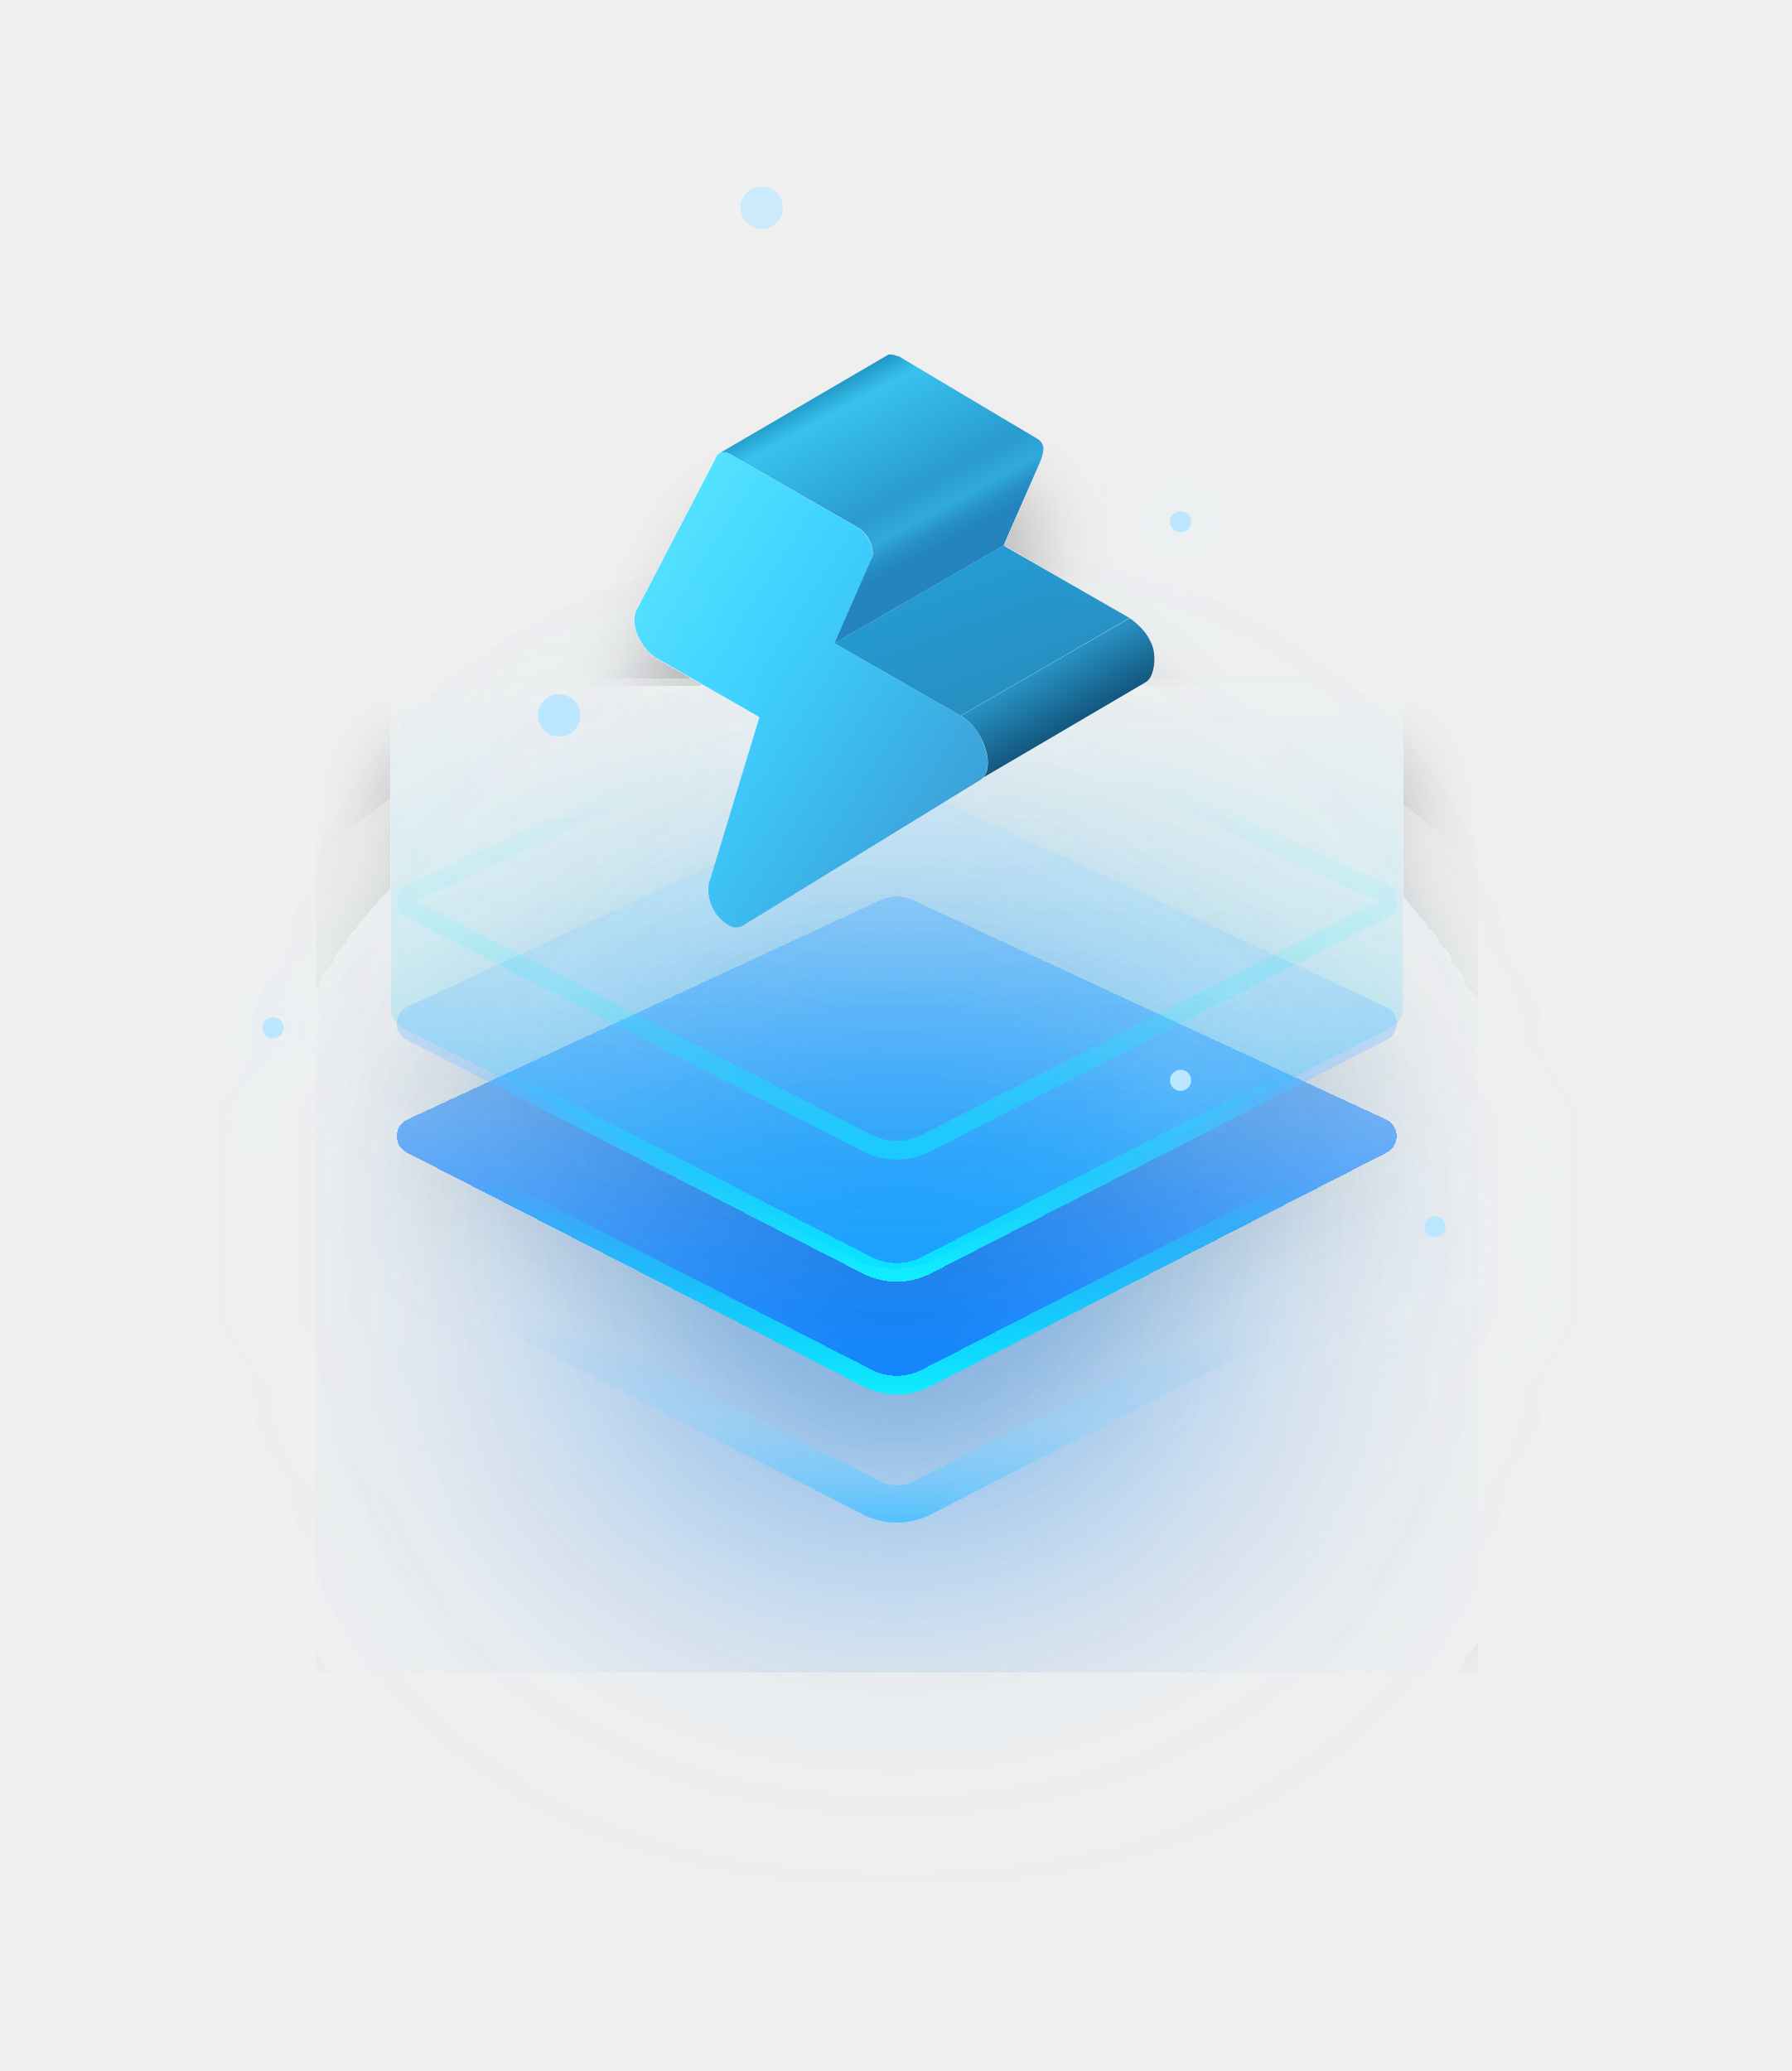
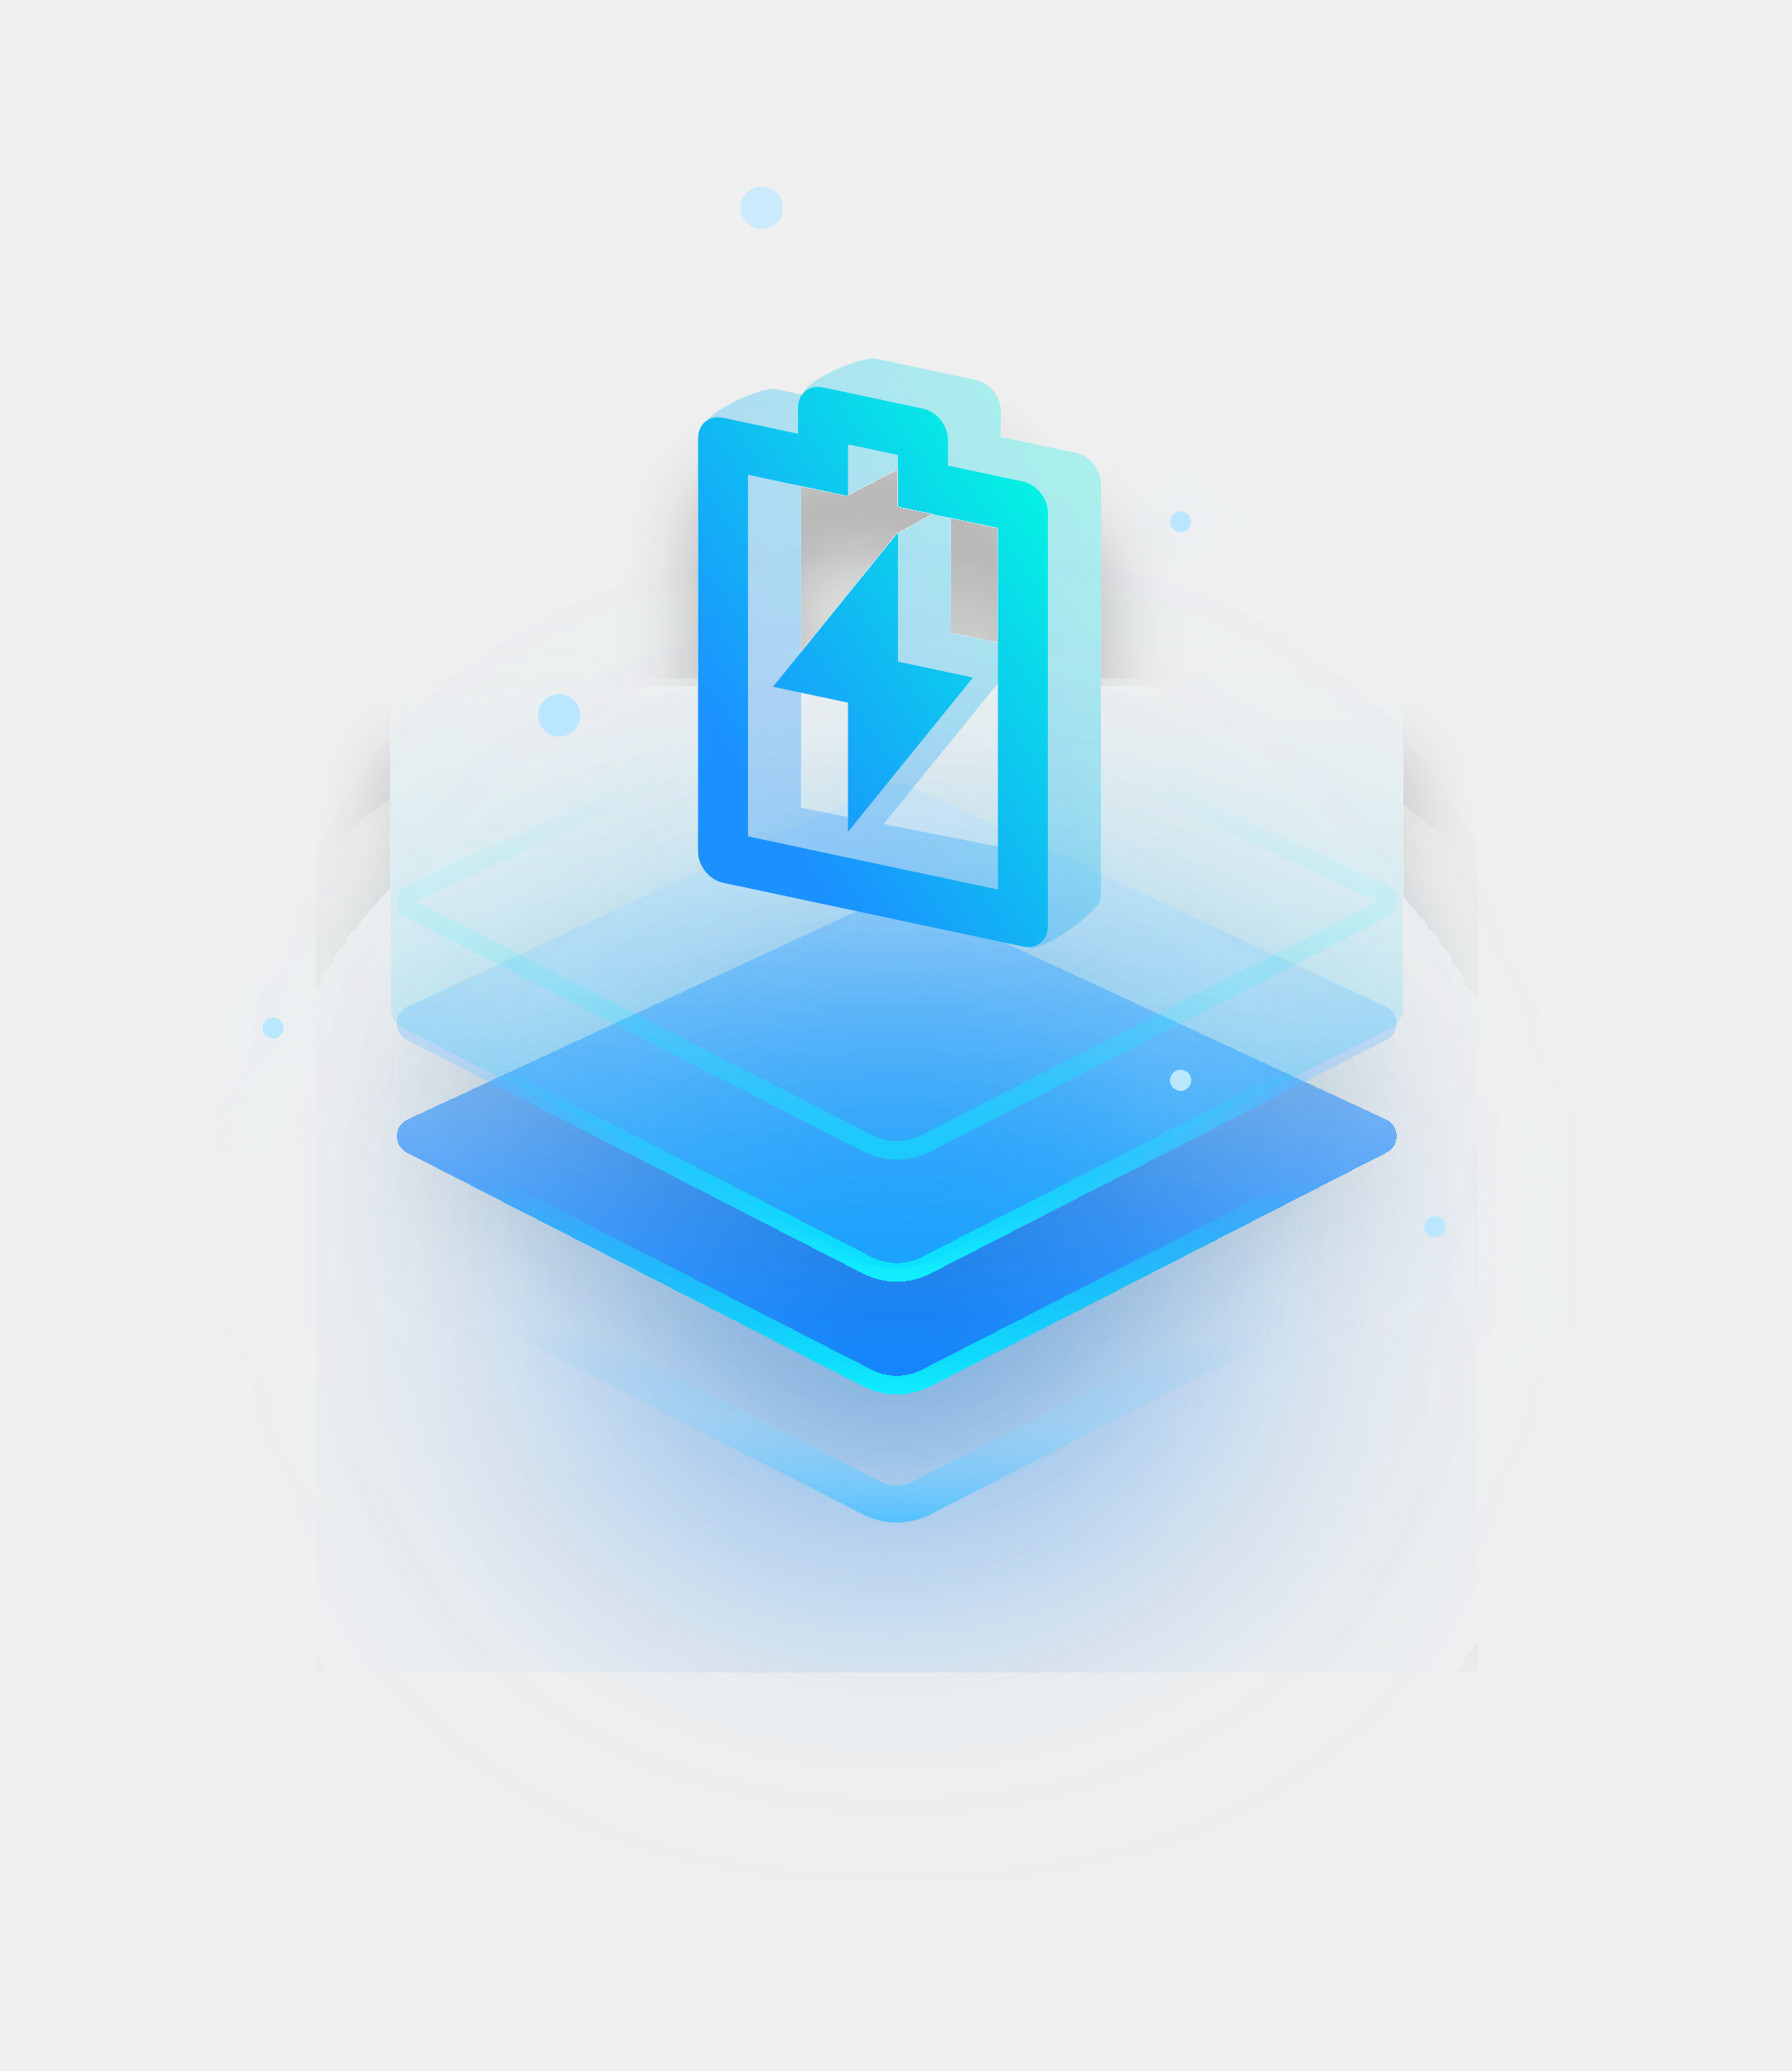
<svg xmlns="http://www.w3.org/2000/svg" width="96" height="111" viewBox="0 0 96 111" fill="none">
-   <g filter="url(#filter0_f_321_1898)">
+   <g filter="url(#filter0_f_364_2145)">
    <ellipse cx="48.108" cy="65.185" rx="12.159" ry="13.095" fill="#53B7FF" fill-opacity="0.3" />
  </g>
-   <g filter="url(#filter1_f_321_1898)">
-     <ellipse cx="48.107" cy="65.185" rx="11.224" ry="12.159" fill="#53B7FF" fill-opacity="0.4" />
+   <g filter="url(#filter1_f_364_2145)">
+     <ellipse cx="48.108" cy="65.185" rx="11.224" ry="12.159" fill="#53B7FF" fill-opacity="0.4" />
  </g>
-   <g filter="url(#filter2_d_321_1898)">
-     <g filter="url(#filter3_f_321_1898)">
-       <path d="M32.848 72.316C32.126 72 32.046 71.007 32.708 70.579L46.765 61.485C47.419 61.062 48.261 61.062 48.915 61.485L62.973 70.579C63.635 71.007 63.555 72 62.833 72.316L49.031 78.361C48.272 78.693 47.408 78.693 46.65 78.361L32.848 72.316Z" fill="#0A6BDD" />
+   <g filter="url(#filter2_d_364_2145)">
+     <g filter="url(#filter3_f_364_2145)">
+       <path d="M32.849 72.316C32.127 72 32.047 71.007 32.708 70.579L46.766 61.485C47.42 61.062 48.262 61.062 48.916 61.485L62.974 70.579C63.636 71.007 63.556 72 62.834 72.316L49.032 78.361C48.273 78.693 47.41 78.693 46.65 78.361L32.849 72.316Z" fill="#0A6BDD" />
    </g>
-     <g filter="url(#filter4_di_321_1898)">
-       <path d="M21.805 61.776C21.071 61.4 21.092 60.344 21.84 59.998L47.227 48.229C47.755 47.984 48.364 47.984 48.892 48.229L74.279 59.998C75.027 60.344 75.048 61.4 74.314 61.776L49.864 74.303C48.731 74.883 47.388 74.883 46.255 74.303L21.805 61.776Z" fill="url(#paint0_radial_321_1898)" shape-rendering="crispEdges" />
-       <path d="M22.033 61.331C21.67 61.145 21.68 60.623 22.05 60.451L47.438 48.682C47.832 48.499 48.287 48.499 48.682 48.682L74.069 60.451C74.439 60.623 74.449 61.145 74.087 61.331L49.636 73.858C48.646 74.365 47.473 74.365 46.483 73.858L22.033 61.331Z" stroke="url(#paint1_linear_321_1898)" shape-rendering="crispEdges" />
+     <g filter="url(#filter4_di_364_2145)">
+       <path d="M21.805 61.776C21.072 61.4 21.093 60.344 21.84 59.998L47.228 48.229C47.756 47.984 48.365 47.984 48.892 48.229L74.28 59.998C75.028 60.344 75.049 61.4 74.315 61.776L49.865 74.303C48.732 74.883 47.389 74.883 46.256 74.303L21.805 61.776Z" fill="url(#paint0_radial_364_2145)" shape-rendering="crispEdges" />
+       <path d="M22.033 61.331C21.671 61.145 21.681 60.623 22.051 60.451L47.438 48.682C47.833 48.499 48.288 48.499 48.682 48.682L74.07 60.451C74.44 60.623 74.45 61.145 74.087 61.331L49.637 73.858C48.647 74.365 47.474 74.365 46.484 73.858L22.033 61.331Z" stroke="url(#paint1_linear_364_2145)" shape-rendering="crispEdges" />
    </g>
-     <g filter="url(#filter5_di_321_1898)">
-       <path d="M21.805 55.734C21.071 55.359 21.092 54.303 21.84 53.956L47.227 42.187C47.755 41.943 48.364 41.943 48.892 42.187L74.279 53.956C75.027 54.303 75.048 55.359 74.314 55.734L49.864 68.261C48.731 68.842 47.388 68.842 46.255 68.261L21.805 55.734Z" fill="url(#paint2_radial_321_1898)" fill-opacity="0.2" shape-rendering="crispEdges" />
-       <path d="M22.033 55.289C21.67 55.104 21.68 54.581 22.05 54.41L47.438 42.641C47.832 42.458 48.287 42.458 48.682 42.641L74.069 54.41C74.439 54.581 74.449 55.104 74.087 55.289L49.636 67.816C48.646 68.323 47.473 68.323 46.483 67.816L22.033 55.289Z" stroke="url(#paint3_linear_321_1898)" shape-rendering="crispEdges" />
+     <g filter="url(#filter5_di_364_2145)">
+       <path d="M21.805 55.734C21.072 55.359 21.093 54.303 21.84 53.956L47.228 42.187C47.756 41.943 48.365 41.943 48.892 42.187L74.28 53.956C75.028 54.303 75.049 55.359 74.315 55.734L49.865 68.261C48.732 68.842 47.389 68.842 46.256 68.261L21.805 55.734Z" fill="url(#paint2_radial_364_2145)" fill-opacity="0.2" shape-rendering="crispEdges" />
+       <path d="M22.033 55.289C21.671 55.103 21.681 54.581 22.051 54.41L47.438 42.641C47.833 42.458 48.288 42.458 48.682 42.641L74.07 54.41C74.44 54.581 74.45 55.103 74.087 55.289L49.637 67.816C48.647 68.323 47.474 68.323 46.484 67.816L22.033 55.289Z" stroke="url(#paint3_linear_364_2145)" shape-rendering="crispEdges" />
    </g>
-     <path opacity="0.5" d="M22.033 48.74C21.67 48.554 21.68 48.032 22.05 47.861L47.438 36.092C47.832 35.909 48.287 35.909 48.682 36.092L74.069 47.861C74.439 48.032 74.449 48.554 74.087 48.74L49.636 61.267C48.646 61.774 47.473 61.774 46.483 61.267L22.033 48.74Z" stroke="url(#paint4_linear_321_1898)" />
-     <path d="M22.28 67.765L47.648 56.005C47.909 55.884 48.21 55.884 48.471 56.005L73.839 67.765L49.408 80.282C48.562 80.715 47.558 80.715 46.711 80.282L22.28 67.765Z" stroke="url(#paint5_linear_321_1898)" stroke-width="2" />
-     <path d="M75.165 16.546L75.185 54.163C75.185 54.533 74.905 54.902 74.365 55.184L49.969 67.567C48.87 68.13 47.11 68.13 46.01 67.567L21.775 55.184C21.235 54.902 20.955 54.55 20.955 54.181L20.935 16.563C20.935 18.335 75.165 18.392 75.165 16.546Z" fill="url(#paint6_linear_321_1898)" fill-opacity="0.3" />
-     <g clip-path="url(#clip0_321_1898)">
-       <path d="M44.719 34.48L53.78 29.241L60.534 33.123L51.479 38.362L44.719 34.48Z" fill="url(#paint7_linear_321_1898)" />
-       <path fill-rule="evenodd" clip-rule="evenodd" d="M48.189 19.109L55.528 23.478C56.107 23.766 55.904 24.313 55.778 24.653C55.764 24.69 55.751 24.725 55.74 24.757L55.693 24.784L55.741 24.757L53.781 29.241L44.719 34.48L46.499 30L46.742 29.862C46.753 29.833 46.762 29.802 46.769 29.772C46.777 29.7 46.777 29.627 46.769 29.554C46.763 29.474 46.75 29.395 46.73 29.318C46.708 29.235 46.68 29.153 46.647 29.075C46.613 28.993 46.575 28.914 46.531 28.838C46.485 28.762 46.433 28.689 46.377 28.62C46.32 28.551 46.258 28.487 46.19 28.428C46.125 28.37 46.054 28.319 45.978 28.275L39.14 24.348L38.967 24.271L38.819 24.239C38.73 24.228 38.64 24.246 38.562 24.29L47.623 19H47.816L48.003 19.054L48.189 19.109Z" fill="url(#paint8_linear_321_1898)" />
-       <mask id="mask0_321_1898" style="mask-type:luminance" maskUnits="userSpaceOnUse" x="51" y="33" width="11" height="9">
-         <path d="M51.48 38.362L60.541 33.123C61.826 33.865 62.469 36.021 61.588 36.571L52.527 41.81C53.427 41.26 52.771 39.104 51.48 38.362Z" fill="white" />
-       </mask>
-       <g mask="url(#mask0_321_1898)">
-         <path d="M51.48 38.362L60.547 33.123C60.547 33.123 61.376 33.712 61.665 34.352C61.955 34.991 61.924 35.821 61.633 36.335C61.571 36.431 61.487 36.512 61.389 36.571L52.636 41.708C52.957 41.388 52.957 40.428 52.662 39.757C52.367 39.085 51.48 38.362 51.48 38.362Z" fill="url(#paint9_linear_321_1898)" />
-       </g>
-       <path d="M45.972 28.281C46.563 28.62 46.942 29.561 46.685 29.996L44.725 34.473L51.479 38.362C52.765 39.104 53.407 41.26 52.527 41.81L39.783 49.627C39.663 49.689 39.528 49.717 39.393 49.706C39.258 49.696 39.128 49.649 39.019 49.569C38.653 49.343 38.361 49.017 38.178 48.63C37.994 48.243 37.927 47.812 37.984 47.388L40.702 38.433L35.201 35.279C34.301 34.761 33.723 33.36 34.134 32.669L38.421 24.437C38.556 24.207 38.832 24.175 39.134 24.348L45.972 28.281Z" fill="url(#paint10_linear_321_1898)" />
-     </g>
+     <path opacity="0.5" d="M22.033 48.74C21.671 48.554 21.681 48.032 22.051 47.861L47.438 36.092C47.833 35.909 48.288 35.909 48.682 36.092L74.07 47.861C74.44 48.032 74.45 48.554 74.087 48.74L49.637 61.267C48.647 61.774 47.474 61.774 46.484 61.267L22.033 48.74Z" stroke="url(#paint4_linear_364_2145)" />
+     <path d="M22.281 67.765L47.648 56.005C47.91 55.884 48.211 55.884 48.472 56.005L73.84 67.765L49.409 80.281C48.562 80.715 47.558 80.715 46.712 80.281L22.281 67.765Z" stroke="url(#paint5_linear_364_2145)" stroke-width="2" />
+     <path d="M75.165 16.546L75.185 54.163C75.185 54.533 74.905 54.902 74.365 55.183L49.969 67.567C48.87 68.13 47.11 68.13 46.01 67.567L21.775 55.183C21.235 54.902 20.955 54.55 20.955 54.181L20.935 16.563C20.935 18.335 75.165 18.392 75.165 16.546Z" fill="url(#paint6_linear_364_2145)" fill-opacity="0.3" />
+     <path d="M50.965 33.924L54.983 34.778L47.35 44.164L45.93 43.884L48.286 36.123L44.268 35.269L48.131 28.594L50.965 27.002V33.924ZM48.286 25.048L45.433 26.535L42.929 23.909V43.291L55.515 45.775V26.677L50.545 25.612L50.19 22.772L48.286 22.279V25.048ZM45.608 21.71L43.045 21.165C43.045 20.401 46.207 19.069 46.947 19.226L52.304 20.364C53.044 20.522 53.643 21.269 53.643 22.034V23.418L57.661 24.272C58.401 24.429 59.001 25.176 59.001 25.941V48.092C59.001 48.856 55.899 50.973 55.16 50.815L41.59 45.775C40.85 45.618 39.185 45.19 39.185 44.426L37.766 22.849C37.766 22.084 40.85 20.699 41.59 20.856L45.608 21.71Z" fill="url(#paint7_linear_364_2145)" fill-opacity="0.3" />
+     <path d="M48.124 35.462L52.142 36.316L45.446 44.584V37.662L41.428 36.808L48.124 28.54V35.462ZM45.446 26.586L40.089 25.448V44.83L53.482 47.676V28.294L48.124 27.156V24.387L45.446 23.817V26.586ZM42.767 23.248V21.864C42.767 21.099 43.367 20.607 44.107 20.764L49.464 21.903C50.203 22.06 50.803 22.807 50.803 23.572V24.956L54.821 25.81C55.561 25.967 56.16 26.715 56.16 27.479V49.63C56.16 50.395 55.561 50.887 54.821 50.73L38.749 47.314C38.01 47.156 37.41 46.409 37.41 45.645V23.494C37.41 22.729 38.01 22.237 38.749 22.394L42.767 23.248Z" fill="url(#paint8_linear_364_2145)" />
  </g>
  <g opacity="0.7">
-     <g filter="url(#filter6_f_321_1898)">
+     <g filter="url(#filter6_f_364_2145)">
      <circle cx="40.823" cy="11.134" r="1.134" fill="#BAE7FF" />
    </g>
    <circle cx="40.823" cy="11.134" r="1.134" fill="#BAE7FF" />
  </g>
-   <g filter="url(#filter7_f_321_1898)">
+   <g filter="url(#filter7_f_364_2145)">
    <circle cx="29.969" cy="38.344" r="1.134" fill="#BAE7FF" />
  </g>
  <circle cx="29.969" cy="38.344" r="1.134" fill="#BAE7FF" />
-   <g filter="url(#filter8_f_321_1898)">
+   <g filter="url(#filter8_f_364_2145)">
    <circle cx="63.272" cy="27.97" r="1.134" fill="#BAE7FF" />
  </g>
  <circle cx="63.271" cy="27.97" r="0.567" fill="#BAE7FF" />
-   <g filter="url(#filter9_f_321_1898)">
+   <g filter="url(#filter9_f_364_2145)">
    <circle cx="63.272" cy="57.901" r="1.134" fill="#BAE7FF" />
  </g>
  <circle cx="63.272" cy="57.901" r="0.567" fill="#BAE7FF" />
-   <g filter="url(#filter10_f_321_1898)">
+   <g filter="url(#filter10_f_364_2145)">
    <circle cx="76.366" cy="66.319" r="1.134" fill="#BAE7FF" />
  </g>
  <circle cx="76.903" cy="65.752" r="0.567" fill="#BAE7FF" />
-   <g filter="url(#filter11_f_321_1898)">
+   <g filter="url(#filter11_f_364_2145)">
    <circle cx="14.634" cy="55.095" r="1.134" fill="#BAE7FF" />
  </g>
  <circle cx="14.633" cy="55.095" r="0.567" fill="#BAE7FF" />
  <defs>
-     <filter id="filter0_f_321_1898" x="5.948" y="22.09" width="84.319" height="86.189" filterUnits="userSpaceOnUse" color-interpolation-filters="sRGB">
+     <filter id="filter0_f_364_2145" x="5.948" y="22.09" width="84.318" height="86.189" filterUnits="userSpaceOnUse" color-interpolation-filters="sRGB">
      <feFlood flood-opacity="0" result="BackgroundImageFix" />
      <feBlend mode="normal" in="SourceGraphic" in2="BackgroundImageFix" result="shape" />
-       <feGaussianBlur stdDeviation="15" result="effect1_foregroundBlur_321_1898" />
+       <feGaussianBlur stdDeviation="15" result="effect1_foregroundBlur_364_2145" />
    </filter>
-     <filter id="filter1_f_321_1898" x="6.883" y="23.026" width="82.448" height="84.319" filterUnits="userSpaceOnUse" color-interpolation-filters="sRGB">
+     <filter id="filter1_f_364_2145" x="6.884" y="23.026" width="82.448" height="84.319" filterUnits="userSpaceOnUse" color-interpolation-filters="sRGB">
      <feFlood flood-opacity="0" result="BackgroundImageFix" />
      <feBlend mode="normal" in="SourceGraphic" in2="BackgroundImageFix" result="shape" />
-       <feGaussianBlur stdDeviation="15" result="effect1_foregroundBlur_321_1898" />
+       <feGaussianBlur stdDeviation="15" result="effect1_foregroundBlur_364_2145" />
    </filter>
-     <filter id="filter2_d_321_1898" x="16.935" y="16.546" width="62.249" height="73.061" filterUnits="userSpaceOnUse" color-interpolation-filters="sRGB">
+     <filter id="filter2_d_364_2145" x="16.935" y="16.546" width="62.25" height="73.061" filterUnits="userSpaceOnUse" color-interpolation-filters="sRGB">
      <feFlood flood-opacity="0" result="BackgroundImageFix" />
      <feColorMatrix in="SourceAlpha" type="matrix" values="0 0 0 0 0 0 0 0 0 0 0 0 0 0 0 0 0 0 127 0" result="hardAlpha" />
      <feOffset dy="4" />
      <feGaussianBlur stdDeviation="2" />
      <feComposite in2="hardAlpha" operator="out" />
      <feColorMatrix type="matrix" values="0 0 0 0 0 0 0 0 0 0 0 0 0 0 0 0 0 0 0.25 0" />
-       <feBlend mode="normal" in2="BackgroundImageFix" result="effect1_dropShadow_321_1898" />
-       <feBlend mode="normal" in="SourceGraphic" in2="effect1_dropShadow_321_1898" result="shape" />
+       <feBlend mode="normal" in2="BackgroundImageFix" result="effect1_dropShadow_364_2145" />
+       <feBlend mode="normal" in="SourceGraphic" in2="effect1_dropShadow_364_2145" result="shape" />
    </filter>
-     <filter id="filter3_f_321_1898" x="0.595" y="29.507" width="94.491" height="80.764" filterUnits="userSpaceOnUse" color-interpolation-filters="sRGB">
+     <filter id="filter3_f_364_2145" x="0.596" y="29.507" width="94.49" height="80.764" filterUnits="userSpaceOnUse" color-interpolation-filters="sRGB">
      <feFlood flood-opacity="0" result="BackgroundImageFix" />
      <feBlend mode="normal" in="SourceGraphic" in2="BackgroundImageFix" result="shape" />
-       <feGaussianBlur stdDeviation="15.83" result="effect1_foregroundBlur_321_1898" />
+       <feGaussianBlur stdDeviation="15.83" result="effect1_foregroundBlur_364_2145" />
    </filter>
-     <filter id="filter4_di_321_1898" x="15.33" y="44.088" width="65.459" height="38.566" filterUnits="userSpaceOnUse" color-interpolation-filters="sRGB">
+     <filter id="filter4_di_364_2145" x="15.331" y="44.087" width="65.459" height="38.566" filterUnits="userSpaceOnUse" color-interpolation-filters="sRGB">
      <feFlood flood-opacity="0" result="BackgroundImageFix" />
      <feColorMatrix in="SourceAlpha" type="matrix" values="0 0 0 0 0 0 0 0 0 0 0 0 0 0 0 0 0 0 127 0" result="hardAlpha" />
      <feOffset dy="1.979" />
      <feGaussianBlur stdDeviation="2.968" />
      <feComposite in2="hardAlpha" operator="out" />
      <feColorMatrix type="matrix" values="0 0 0 0 0.018 0 0 0 0 0.126 0 0 0 0 0.204 0 0 0 0.1 0" />
-       <feBlend mode="normal" in2="BackgroundImageFix" result="effect1_dropShadow_321_1898" />
-       <feBlend mode="normal" in="SourceGraphic" in2="effect1_dropShadow_321_1898" result="shape" />
+       <feBlend mode="normal" in2="BackgroundImageFix" result="effect1_dropShadow_364_2145" />
+       <feBlend mode="normal" in="SourceGraphic" in2="effect1_dropShadow_364_2145" result="shape" />
      <feColorMatrix in="SourceAlpha" type="matrix" values="0 0 0 0 0 0 0 0 0 0 0 0 0 0 0 0 0 0 127 0" result="hardAlpha" />
      <feOffset dy="-1.979" />
      <feGaussianBlur stdDeviation="2.968" />
      <feComposite in2="hardAlpha" operator="arithmetic" k2="-1" k3="1" />
      <feColorMatrix type="matrix" values="0 0 0 0 0.383 0 0 0 0 0.682 0 0 0 0 1 0 0 0 0.2 0" />
-       <feBlend mode="normal" in2="shape" result="effect2_innerShadow_321_1898" />
+       <feBlend mode="normal" in2="shape" result="effect2_innerShadow_364_2145" />
    </filter>
-     <filter id="filter5_di_321_1898" x="15.33" y="38.046" width="65.459" height="38.566" filterUnits="userSpaceOnUse" color-interpolation-filters="sRGB">
+     <filter id="filter5_di_364_2145" x="15.331" y="38.046" width="65.459" height="38.566" filterUnits="userSpaceOnUse" color-interpolation-filters="sRGB">
      <feFlood flood-opacity="0" result="BackgroundImageFix" />
      <feColorMatrix in="SourceAlpha" type="matrix" values="0 0 0 0 0 0 0 0 0 0 0 0 0 0 0 0 0 0 127 0" result="hardAlpha" />
      <feOffset dy="1.979" />
      <feGaussianBlur stdDeviation="2.968" />
      <feComposite in2="hardAlpha" operator="out" />
      <feColorMatrix type="matrix" values="0 0 0 0 0.018 0 0 0 0 0.126 0 0 0 0 0.204 0 0 0 0.1 0" />
-       <feBlend mode="normal" in2="BackgroundImageFix" result="effect1_dropShadow_321_1898" />
-       <feBlend mode="normal" in="SourceGraphic" in2="effect1_dropShadow_321_1898" result="shape" />
+       <feBlend mode="normal" in2="BackgroundImageFix" result="effect1_dropShadow_364_2145" />
+       <feBlend mode="normal" in="SourceGraphic" in2="effect1_dropShadow_364_2145" result="shape" />
      <feColorMatrix in="SourceAlpha" type="matrix" values="0 0 0 0 0 0 0 0 0 0 0 0 0 0 0 0 0 0 127 0" result="hardAlpha" />
      <feOffset dy="-1.979" />
      <feGaussianBlur stdDeviation="2.968" />
      <feComposite in2="hardAlpha" operator="arithmetic" k2="-1" k3="1" />
      <feColorMatrix type="matrix" values="0 0 0 0 0.383 0 0 0 0 0.682 0 0 0 0 1 0 0 0 0.2 0" />
-       <feBlend mode="normal" in2="shape" result="effect2_innerShadow_321_1898" />
+       <feBlend mode="normal" in2="shape" result="effect2_innerShadow_364_2145" />
    </filter>
-     <filter id="filter6_f_321_1898" x="30.266" y="0.577" width="21.114" height="21.114" filterUnits="userSpaceOnUse" color-interpolation-filters="sRGB">
+     <filter id="filter6_f_364_2145" x="30.266" y="0.577" width="21.114" height="21.114" filterUnits="userSpaceOnUse" color-interpolation-filters="sRGB">
      <feFlood flood-opacity="0" result="BackgroundImageFix" />
      <feBlend mode="normal" in="SourceGraphic" in2="BackgroundImageFix" result="shape" />
-       <feGaussianBlur stdDeviation="4.712" result="effect1_foregroundBlur_321_1898" />
+       <feGaussianBlur stdDeviation="4.712" result="effect1_foregroundBlur_364_2145" />
    </filter>
-     <filter id="filter7_f_321_1898" x="19.412" y="27.787" width="21.114" height="21.114" filterUnits="userSpaceOnUse" color-interpolation-filters="sRGB">
+     <filter id="filter7_f_364_2145" x="19.412" y="27.787" width="21.114" height="21.114" filterUnits="userSpaceOnUse" color-interpolation-filters="sRGB">
      <feFlood flood-opacity="0" result="BackgroundImageFix" />
      <feBlend mode="normal" in="SourceGraphic" in2="BackgroundImageFix" result="shape" />
-       <feGaussianBlur stdDeviation="4.712" result="effect1_foregroundBlur_321_1898" />
+       <feGaussianBlur stdDeviation="4.712" result="effect1_foregroundBlur_364_2145" />
    </filter>
-     <filter id="filter8_f_321_1898" x="55.856" y="20.554" width="14.832" height="14.832" filterUnits="userSpaceOnUse" color-interpolation-filters="sRGB">
+     <filter id="filter8_f_364_2145" x="55.856" y="20.554" width="14.832" height="14.832" filterUnits="userSpaceOnUse" color-interpolation-filters="sRGB">
      <feFlood flood-opacity="0" result="BackgroundImageFix" />
      <feBlend mode="normal" in="SourceGraphic" in2="BackgroundImageFix" result="shape" />
-       <feGaussianBlur stdDeviation="3.141" result="effect1_foregroundBlur_321_1898" />
+       <feGaussianBlur stdDeviation="3.141" result="effect1_foregroundBlur_364_2145" />
    </filter>
-     <filter id="filter9_f_321_1898" x="55.856" y="50.485" width="14.832" height="14.832" filterUnits="userSpaceOnUse" color-interpolation-filters="sRGB">
+     <filter id="filter9_f_364_2145" x="55.856" y="50.485" width="14.832" height="14.832" filterUnits="userSpaceOnUse" color-interpolation-filters="sRGB">
      <feFlood flood-opacity="0" result="BackgroundImageFix" />
      <feBlend mode="normal" in="SourceGraphic" in2="BackgroundImageFix" result="shape" />
-       <feGaussianBlur stdDeviation="3.141" result="effect1_foregroundBlur_321_1898" />
+       <feGaussianBlur stdDeviation="3.141" result="effect1_foregroundBlur_364_2145" />
    </filter>
-     <filter id="filter10_f_321_1898" x="68.95" y="58.904" width="14.832" height="14.832" filterUnits="userSpaceOnUse" color-interpolation-filters="sRGB">
+     <filter id="filter10_f_364_2145" x="68.95" y="58.903" width="14.832" height="14.832" filterUnits="userSpaceOnUse" color-interpolation-filters="sRGB">
      <feFlood flood-opacity="0" result="BackgroundImageFix" />
      <feBlend mode="normal" in="SourceGraphic" in2="BackgroundImageFix" result="shape" />
-       <feGaussianBlur stdDeviation="3.141" result="effect1_foregroundBlur_321_1898" />
+       <feGaussianBlur stdDeviation="3.141" result="effect1_foregroundBlur_364_2145" />
    </filter>
-     <filter id="filter11_f_321_1898" x="7.218" y="47.679" width="14.832" height="14.832" filterUnits="userSpaceOnUse" color-interpolation-filters="sRGB">
+     <filter id="filter11_f_364_2145" x="7.218" y="47.679" width="14.832" height="14.832" filterUnits="userSpaceOnUse" color-interpolation-filters="sRGB">
      <feFlood flood-opacity="0" result="BackgroundImageFix" />
      <feBlend mode="normal" in="SourceGraphic" in2="BackgroundImageFix" result="shape" />
-       <feGaussianBlur stdDeviation="3.141" result="effect1_foregroundBlur_321_1898" />
+       <feGaussianBlur stdDeviation="3.141" result="effect1_foregroundBlur_364_2145" />
    </filter>
-     <radialGradient id="paint0_radial_321_1898" cx="0" cy="0" r="1" gradientUnits="userSpaceOnUse" gradientTransform="translate(48.0514 75.2105) rotate(-90) scale(27.3677 158.903)">
+     <radialGradient id="paint0_radial_364_2145" cx="0" cy="0" r="1" gradientUnits="userSpaceOnUse" gradientTransform="translate(48.0518 75.2105) rotate(-90) scale(27.3677 158.903)">
      <stop stop-color="#007CFF" />
      <stop offset="0.585" stop-color="#007CFF" stop-opacity="0.5" />
      <stop offset="1" stop-color="#007CFF" stop-opacity="0.2" />
    </radialGradient>
-     <linearGradient id="paint1_linear_321_1898" x1="48.051" y1="75.21" x2="48.051" y2="51.264" gradientUnits="userSpaceOnUse">
+     <linearGradient id="paint1_linear_364_2145" x1="48.052" y1="75.21" x2="48.052" y2="51.264" gradientUnits="userSpaceOnUse">
      <stop stop-color="#00FFFF" />
      <stop offset="0.357" stop-color="#00FFFF" stop-opacity="0.3" />
      <stop offset="0.497" stop-color="#00FFFF" stop-opacity="0" />
    </linearGradient>
-     <radialGradient id="paint2_radial_321_1898" cx="0" cy="0" r="1" gradientUnits="userSpaceOnUse" gradientTransform="translate(48.0514 69.1692) rotate(-90) scale(27.3677 158.903)">
+     <radialGradient id="paint2_radial_364_2145" cx="0" cy="0" r="1" gradientUnits="userSpaceOnUse" gradientTransform="translate(48.0518 69.1691) rotate(-90) scale(27.3677 158.903)">
      <stop stop-color="#007CFF" />
      <stop offset="0.585" stop-color="#007CFF" stop-opacity="0.5" />
      <stop offset="1" stop-color="#007CFF" stop-opacity="0.2" />
    </radialGradient>
-     <linearGradient id="paint3_linear_321_1898" x1="48.051" y1="69.169" x2="48.051" y2="45.222" gradientUnits="userSpaceOnUse">
+     <linearGradient id="paint3_linear_364_2145" x1="48.052" y1="69.169" x2="48.052" y2="45.222" gradientUnits="userSpaceOnUse">
      <stop stop-color="#00FFFF" />
      <stop offset="0.357" stop-color="#00FFFF" stop-opacity="0.3" />
      <stop offset="0.497" stop-color="#00FFFF" stop-opacity="0" />
    </linearGradient>
-     <linearGradient id="paint4_linear_321_1898" x1="48.051" y1="62.62" x2="48.051" y2="38.673" gradientUnits="userSpaceOnUse">
+     <linearGradient id="paint4_linear_364_2145" x1="48.052" y1="62.62" x2="48.052" y2="38.673" gradientUnits="userSpaceOnUse">
      <stop stop-color="#00FFFF" />
      <stop offset="0.357" stop-color="#00FFFF" stop-opacity="0.3" />
      <stop offset="0.9" stop-color="#00FFFF" stop-opacity="0" />
    </linearGradient>
-     <linearGradient id="paint5_linear_321_1898" x1="48.051" y1="82.079" x2="48.425" y2="55.575" gradientUnits="userSpaceOnUse">
+     <linearGradient id="paint5_linear_364_2145" x1="48.052" y1="82.079" x2="48.425" y2="55.575" gradientUnits="userSpaceOnUse">
      <stop stop-color="#4ABEFF" />
      <stop offset="0.231" stop-color="#8BD5FF" stop-opacity="0.3" />
      <stop offset="0.403" stop-color="#6AC9FF" stop-opacity="0" />
    </linearGradient>
-     <linearGradient id="paint6_linear_321_1898" x1="45.014" y1="67.989" x2="45.014" y2="17.027" gradientUnits="userSpaceOnUse">
+     <linearGradient id="paint6_linear_364_2145" x1="45.014" y1="67.989" x2="45.014" y2="17.027" gradientUnits="userSpaceOnUse">
      <stop stop-color="#00D1FF" />
      <stop offset="0.625" stop-color="#54E0FF" stop-opacity="0" />
    </linearGradient>
-     <linearGradient id="paint7_linear_321_1898" x1="58.499" y1="36" x2="55.679" y2="28.541" gradientUnits="userSpaceOnUse">
-       <stop stop-color="#278EC0" />
-       <stop offset="1" stop-color="#249CD3" />
+     <linearGradient id="paint7_linear_364_2145" x1="36.893" y1="46.454" x2="64.195" y2="27.8" gradientUnits="userSpaceOnUse">
+       <stop offset="0.261" stop-color="#1A91FF" />
+       <stop offset="1" stop-color="#01FFDF" />
    </linearGradient>
-     <linearGradient id="paint8_linear_321_1898" x1="43.499" y1="21" x2="49.484" y2="32.009" gradientUnits="userSpaceOnUse">
-       <stop stop-color="#1E91BE" />
-       <stop offset="0.126" stop-color="#38C2EE" />
-       <stop offset="0.58" stop-color="#2A9ACF" />
-       <stop offset="0.7" stop-color="#30AADB" />
-       <stop offset="0.783" stop-color="#268EC6" />
-       <stop offset="0.842" stop-color="#2384BE" />
+     <linearGradient id="paint8_linear_364_2145" x1="34.053" y1="47.992" x2="61.355" y2="29.338" gradientUnits="userSpaceOnUse">
+       <stop offset="0.261" stop-color="#1A91FF" />
+       <stop offset="1" stop-color="#01FFDF" />
    </linearGradient>
-     <linearGradient id="paint9_linear_321_1898" x1="53.5" y1="33.5" x2="57.017" y2="39.49" gradientUnits="userSpaceOnUse">
-       <stop offset="0.302" stop-color="#2FA5DA" />
-       <stop offset="1" stop-color="#115279" />
-     </linearGradient>
-     <linearGradient id="paint10_linear_321_1898" x1="30" y1="28" x2="53.67" y2="43.235" gradientUnits="userSpaceOnUse">
-       <stop stop-color="#60ECFF" />
-       <stop offset="0.482" stop-color="#3DD0FF" />
-       <stop offset="0.994" stop-color="#3C9CD5" />
-     </linearGradient>
-     <clipPath id="clip0_321_1898">
-       <rect width="28" height="30.71" fill="white" transform="translate(33.9995 19)" />
-     </clipPath>
  </defs>
</svg>
